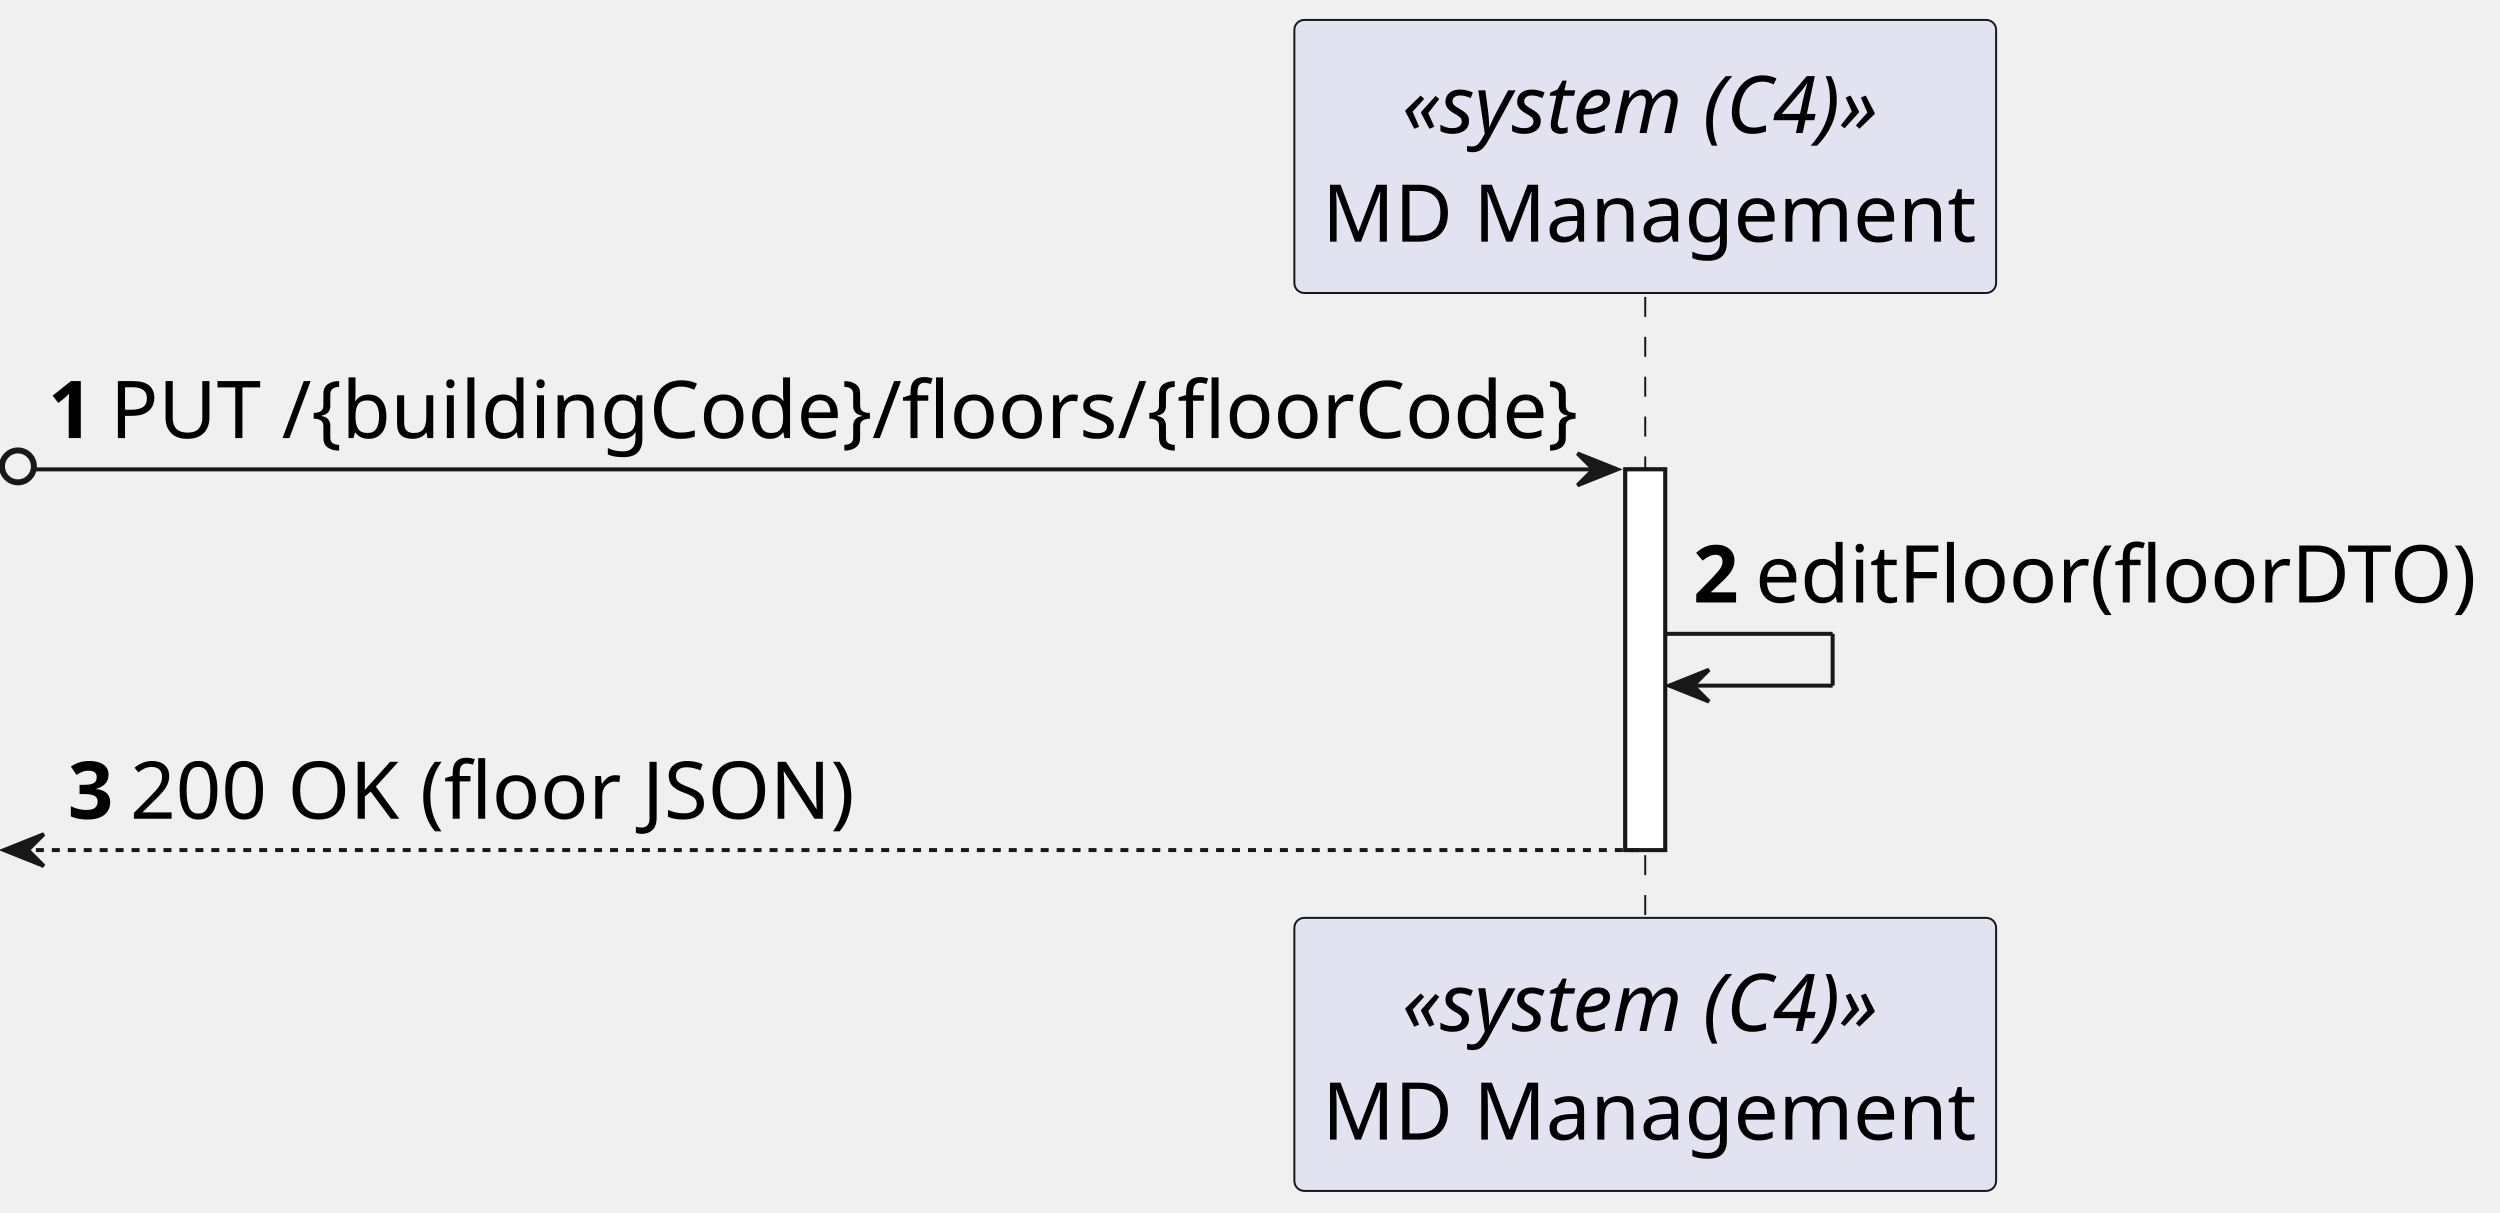
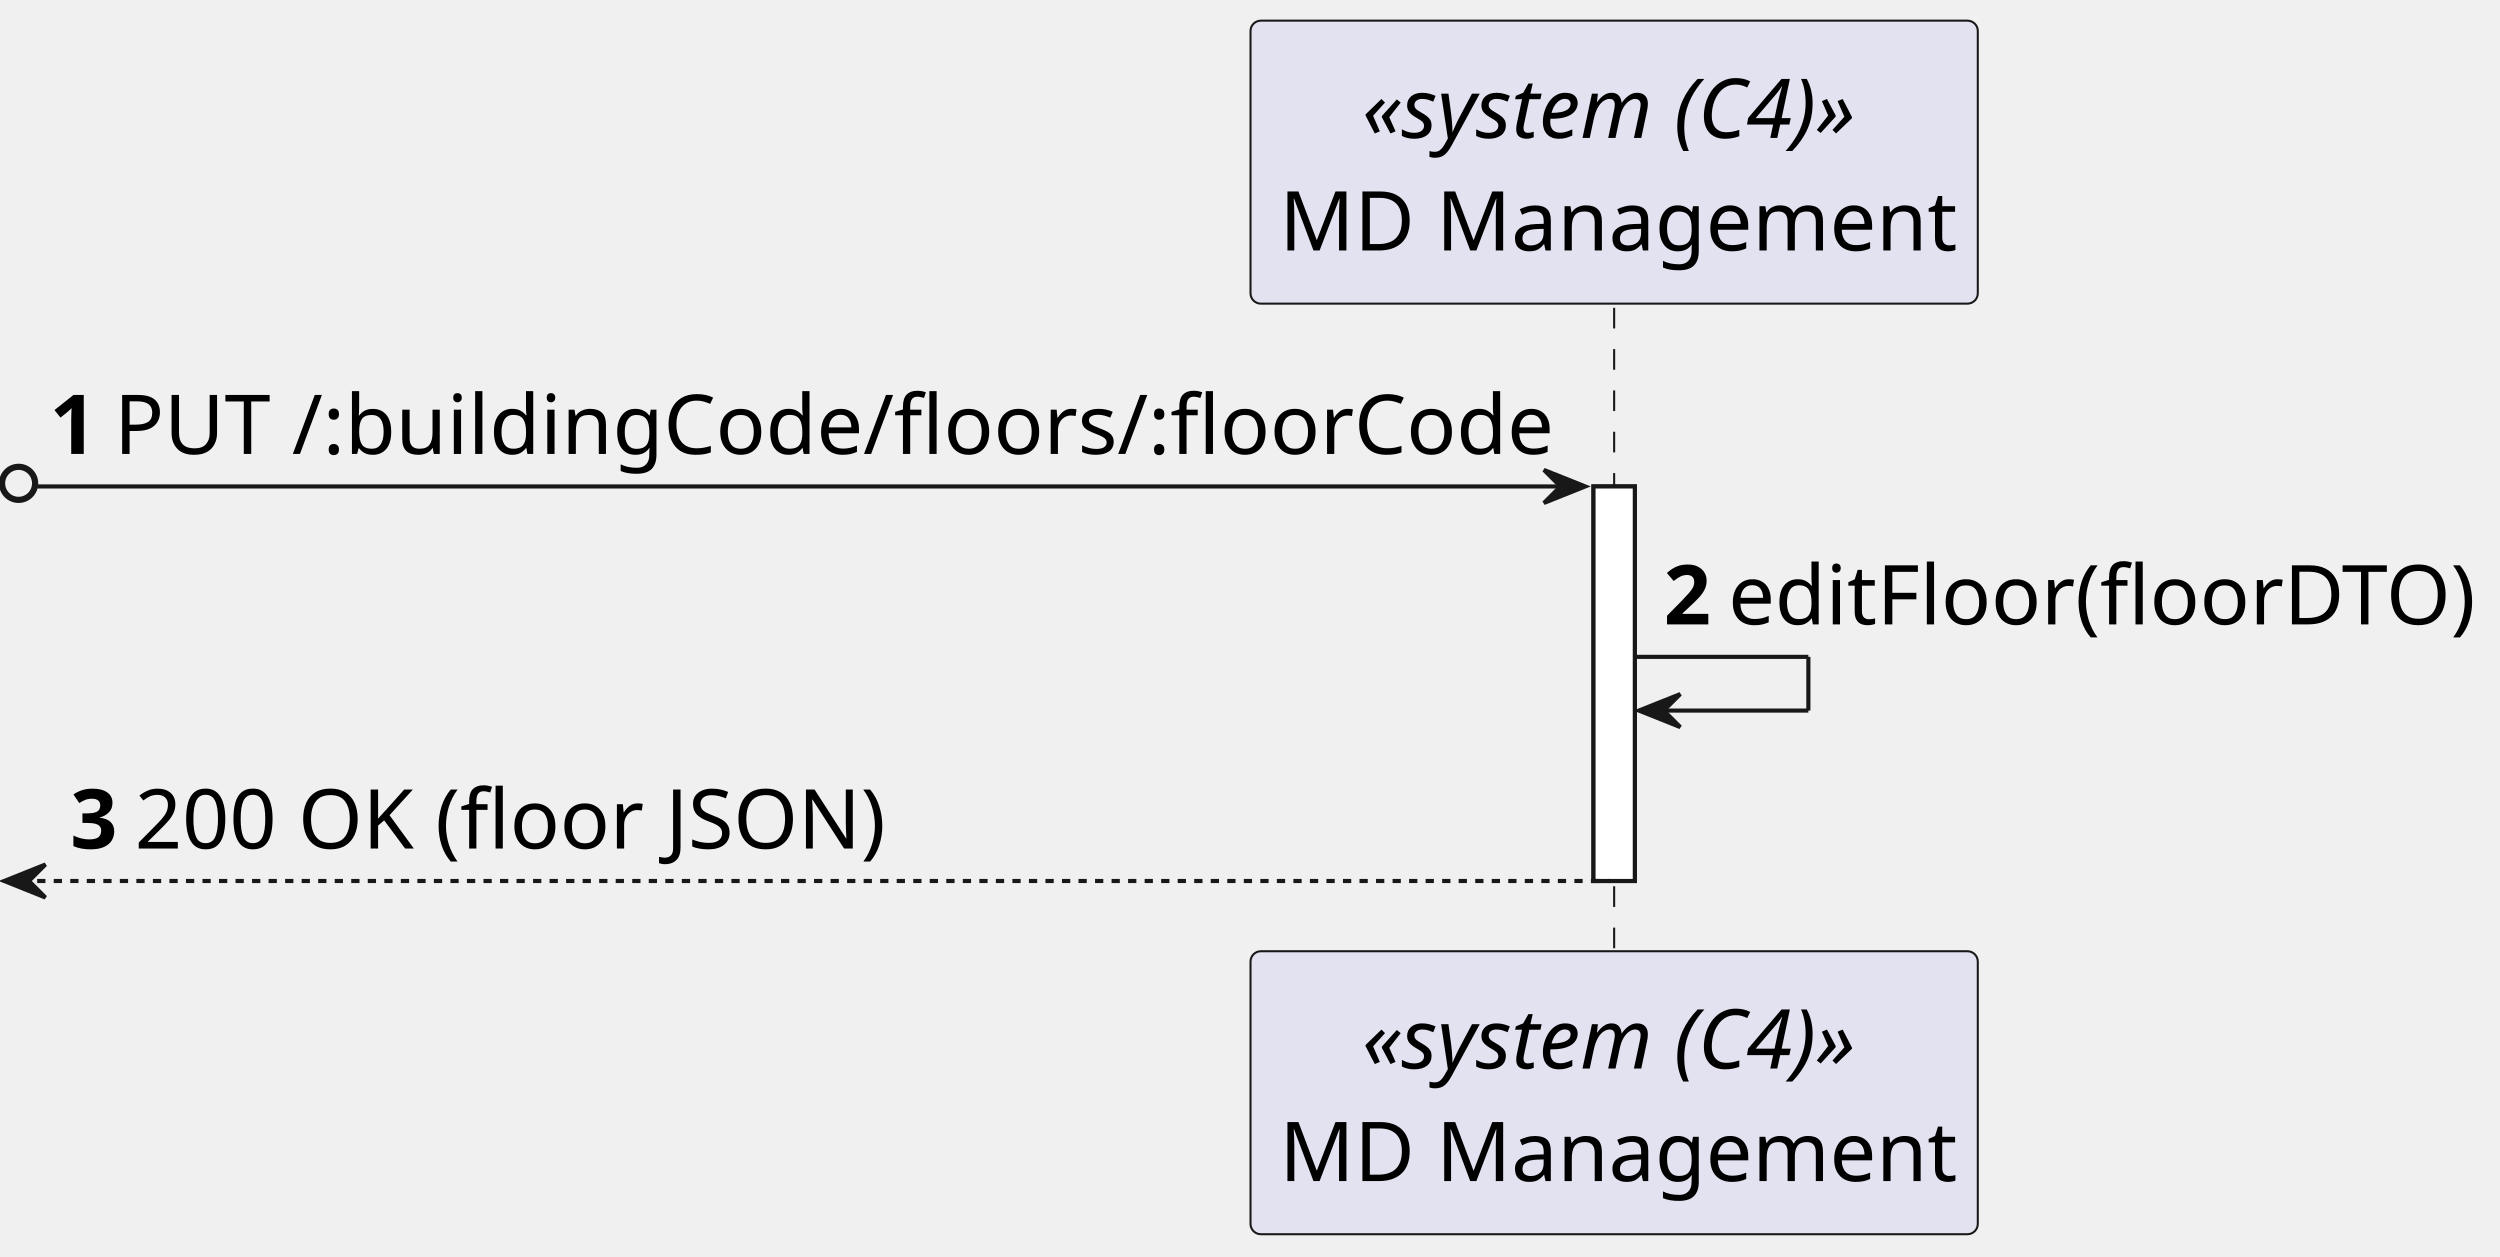
- <svg xmlns="http://www.w3.org/2000/svg" contentStyleType="text/css" height="304px" preserveAspectRatio="none" style="width:627px;height:304px;background:#FFFFFF;" version="1.1" viewBox="0 0 627 304" width="627px" zoomAndPan="magnify">
+ <svg xmlns="http://www.w3.org/2000/svg" contentStyleType="text/css" height="304px" preserveAspectRatio="none" style="width:605px;height:304px;background:#FFFFFF;" version="1.1" viewBox="0 0 605 304" width="605px" zoomAndPan="magnify">
  <defs />
  <g>
-     <rect fill="#FFFFFF" height="95.48" style="stroke:#181818;stroke-width:1.0;" width="10" x="407.625" y="117.72" />
-     <line style="stroke:#181818;stroke-width:0.5;stroke-dasharray:5.0,5.0;" x1="412.625" x2="412.625" y1="74.48" y2="231.2" />
-     <rect fill="#E2E2F0" height="68.48" rx="2.5" ry="2.5" style="stroke:#181818;stroke-width:0.5;" width="176" x="324.625" y="5" />
-     <text fill="#000000" font-family="sans-serif" font-size="20" font-style="italic" lengthAdjust="spacing" textLength="122" x="351.625" y="33.38">«system (C4)»</text>
-     <text fill="#000000" font-family="sans-serif" font-size="20" lengthAdjust="spacing" textLength="162" x="331.625" y="60.62">MD Management</text>
-     <rect fill="#E2E2F0" height="68.48" rx="2.5" ry="2.5" style="stroke:#181818;stroke-width:0.5;" width="176" x="324.625" y="230.2" />
-     <text fill="#000000" font-family="sans-serif" font-size="20" font-style="italic" lengthAdjust="spacing" textLength="122" x="351.625" y="258.58">«system (C4)»</text>
-     <text fill="#000000" font-family="sans-serif" font-size="20" lengthAdjust="spacing" textLength="162" x="331.625" y="285.82">MD Management</text>
-     <rect fill="#FFFFFF" height="95.48" style="stroke:#181818;stroke-width:1.0;" width="10" x="407.625" y="117.72" />
+     <rect fill="#FFFFFF" height="95.48" style="stroke:#181818;stroke-width:1.0;" width="10" x="385.625" y="117.72" />
+     <line style="stroke:#181818;stroke-width:0.5;stroke-dasharray:5.0,5.0;" x1="390.625" x2="390.625" y1="74.48" y2="231.2" />
+     <rect fill="#E2E2F0" height="68.48" rx="2.5" ry="2.5" style="stroke:#181818;stroke-width:0.5;" width="176" x="302.625" y="5" />
+     <text fill="#000000" font-family="sans-serif" font-size="20" font-style="italic" lengthAdjust="spacing" textLength="122" x="329.625" y="33.38">«system (C4)»</text>
+     <text fill="#000000" font-family="sans-serif" font-size="20" lengthAdjust="spacing" textLength="162" x="309.625" y="60.62">MD Management</text>
+     <rect fill="#E2E2F0" height="68.48" rx="2.5" ry="2.5" style="stroke:#181818;stroke-width:0.5;" width="176" x="302.625" y="230.2" />
+     <text fill="#000000" font-family="sans-serif" font-size="20" font-style="italic" lengthAdjust="spacing" textLength="122" x="329.625" y="258.58">«system (C4)»</text>
+     <text fill="#000000" font-family="sans-serif" font-size="20" lengthAdjust="spacing" textLength="162" x="309.625" y="285.82">MD Management</text>
+     <rect fill="#FFFFFF" height="95.48" style="stroke:#181818;stroke-width:1.0;" width="10" x="385.625" y="117.72" />
    <ellipse cx="4.5" cy="116.97" fill="none" rx="4" ry="4" style="stroke:#181818;stroke-width:1.5;" />
-     <polygon fill="#181818" points="395.625,113.72,405.625,117.72,395.625,121.72,399.625,117.72" style="stroke:#181818;stroke-width:1.0;" />
-     <line style="stroke:#181818;stroke-width:1.0;" x1="9" x2="401.625" y1="117.72" y2="117.72" />
+     <polygon fill="#181818" points="373.625,113.72,383.625,117.72,373.625,121.72,377.625,117.72" style="stroke:#181818;stroke-width:1.0;" />
+     <line style="stroke:#181818;stroke-width:1.0;" x1="9" x2="379.625" y1="117.72" y2="117.72" />
    <text fill="#000000" font-family="sans-serif" font-size="20" font-weight="bold" lengthAdjust="spacing" textLength="11.625" x="12" y="109.86">1</text>
-     <text fill="#000000" font-family="sans-serif" font-size="20" lengthAdjust="spacing" textLength="365" x="27.625" y="109.86">PUT /{buildingCode}/floors/{floorCode}</text>
-     <line style="stroke:#181818;stroke-width:1.0;" x1="417.625" x2="459.625" y1="158.96" y2="158.96" />
-     <line style="stroke:#181818;stroke-width:1.0;" x1="459.625" x2="459.625" y1="158.96" y2="171.96" />
-     <line style="stroke:#181818;stroke-width:1.0;" x1="418.625" x2="459.625" y1="171.96" y2="171.96" />
-     <polygon fill="#181818" points="428.625,167.96,418.625,171.96,428.625,175.96,424.625,171.96" style="stroke:#181818;stroke-width:1.0;" />
-     <text fill="#000000" font-family="sans-serif" font-size="20" font-weight="bold" lengthAdjust="spacing" textLength="11.625" x="424.625" y="151.1">2</text>
-     <text fill="#000000" font-family="sans-serif" font-size="20" lengthAdjust="spacing" textLength="180" x="440.25" y="151.1">editFloor(floorDTO)</text>
+     <text fill="#000000" font-family="sans-serif" font-size="20" lengthAdjust="spacing" textLength="343" x="27.625" y="109.86">PUT /:buildingCode/floors/:floorCode</text>
+     <line style="stroke:#181818;stroke-width:1.0;" x1="395.625" x2="437.625" y1="158.96" y2="158.96" />
+     <line style="stroke:#181818;stroke-width:1.0;" x1="437.625" x2="437.625" y1="158.96" y2="171.96" />
+     <line style="stroke:#181818;stroke-width:1.0;" x1="396.625" x2="437.625" y1="171.96" y2="171.96" />
+     <polygon fill="#181818" points="406.625,167.96,396.625,171.96,406.625,175.96,402.625,171.96" style="stroke:#181818;stroke-width:1.0;" />
+     <text fill="#000000" font-family="sans-serif" font-size="20" font-weight="bold" lengthAdjust="spacing" textLength="11.625" x="402.625" y="151.1">2</text>
+     <text fill="#000000" font-family="sans-serif" font-size="20" lengthAdjust="spacing" textLength="180" x="418.25" y="151.1">editFloor(floorDTO)</text>
    <polygon fill="#181818" points="11,209.2,1,213.2,11,217.2,7,213.2" style="stroke:#181818;stroke-width:1.0;" />
-     <line style="stroke:#181818;stroke-width:1.0;stroke-dasharray:2.0,2.0;" x1="5" x2="411.625" y1="213.2" y2="213.2" />
+     <line style="stroke:#181818;stroke-width:1.0;stroke-dasharray:2.0,2.0;" x1="5" x2="389.625" y1="213.2" y2="213.2" />
    <text fill="#000000" font-family="sans-serif" font-size="20" font-weight="bold" lengthAdjust="spacing" textLength="11.625" x="17" y="205.34">3</text>
    <text fill="#000000" font-family="sans-serif" font-size="20" lengthAdjust="spacing" textLength="179" x="32.625" y="205.34">200 OK (floor JSON)</text>
  </g>
</svg>
